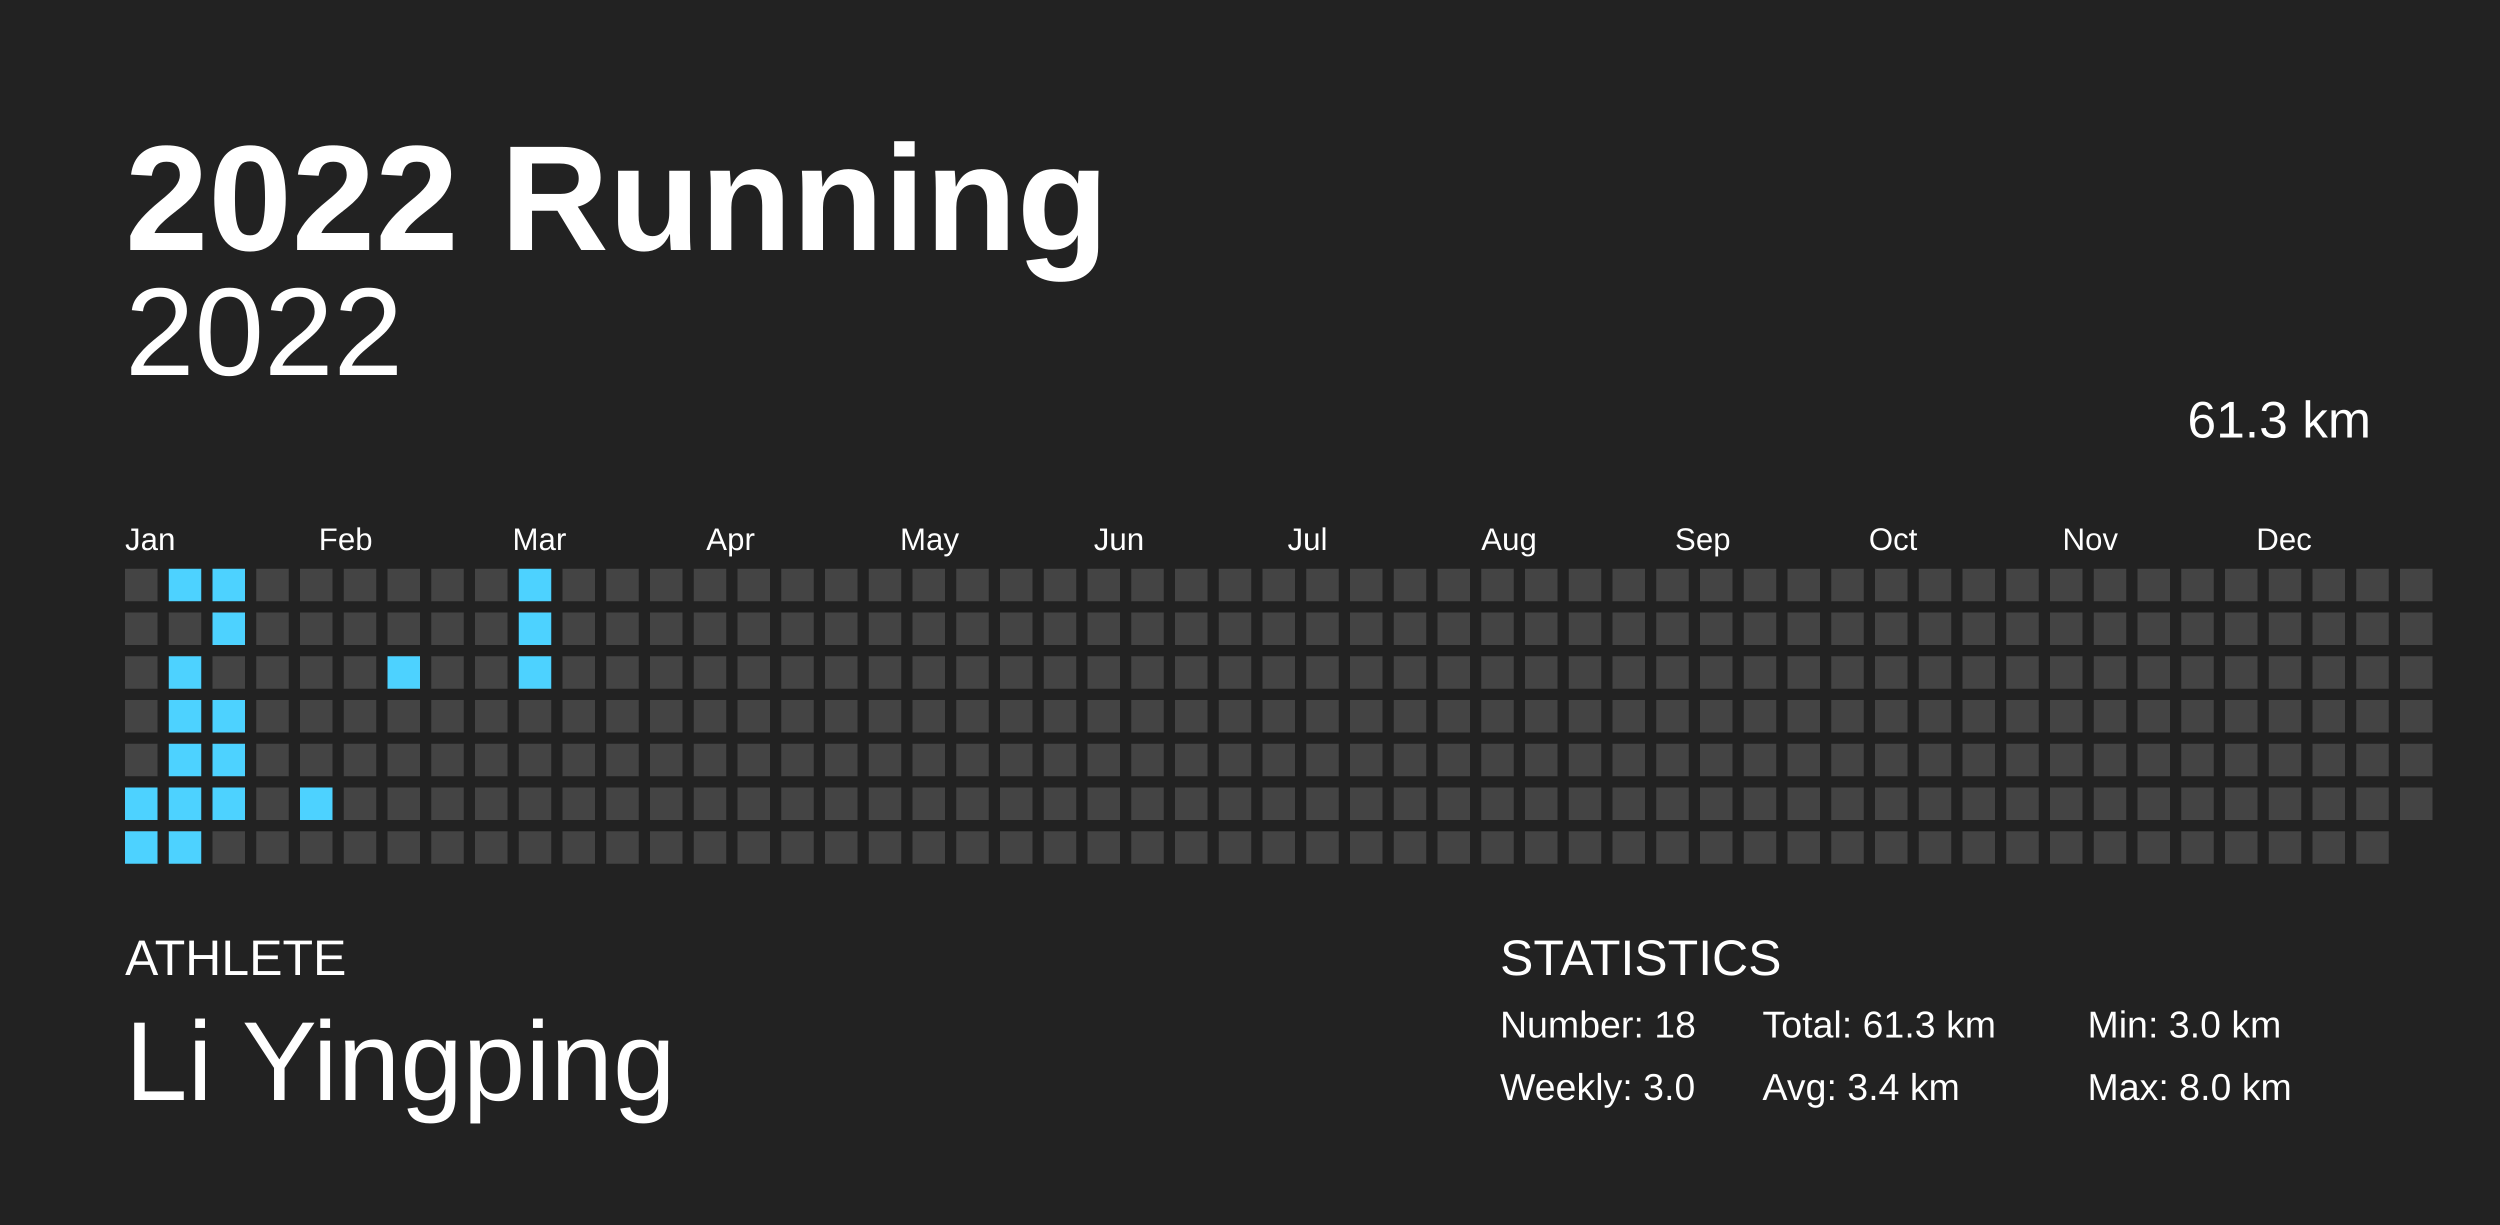
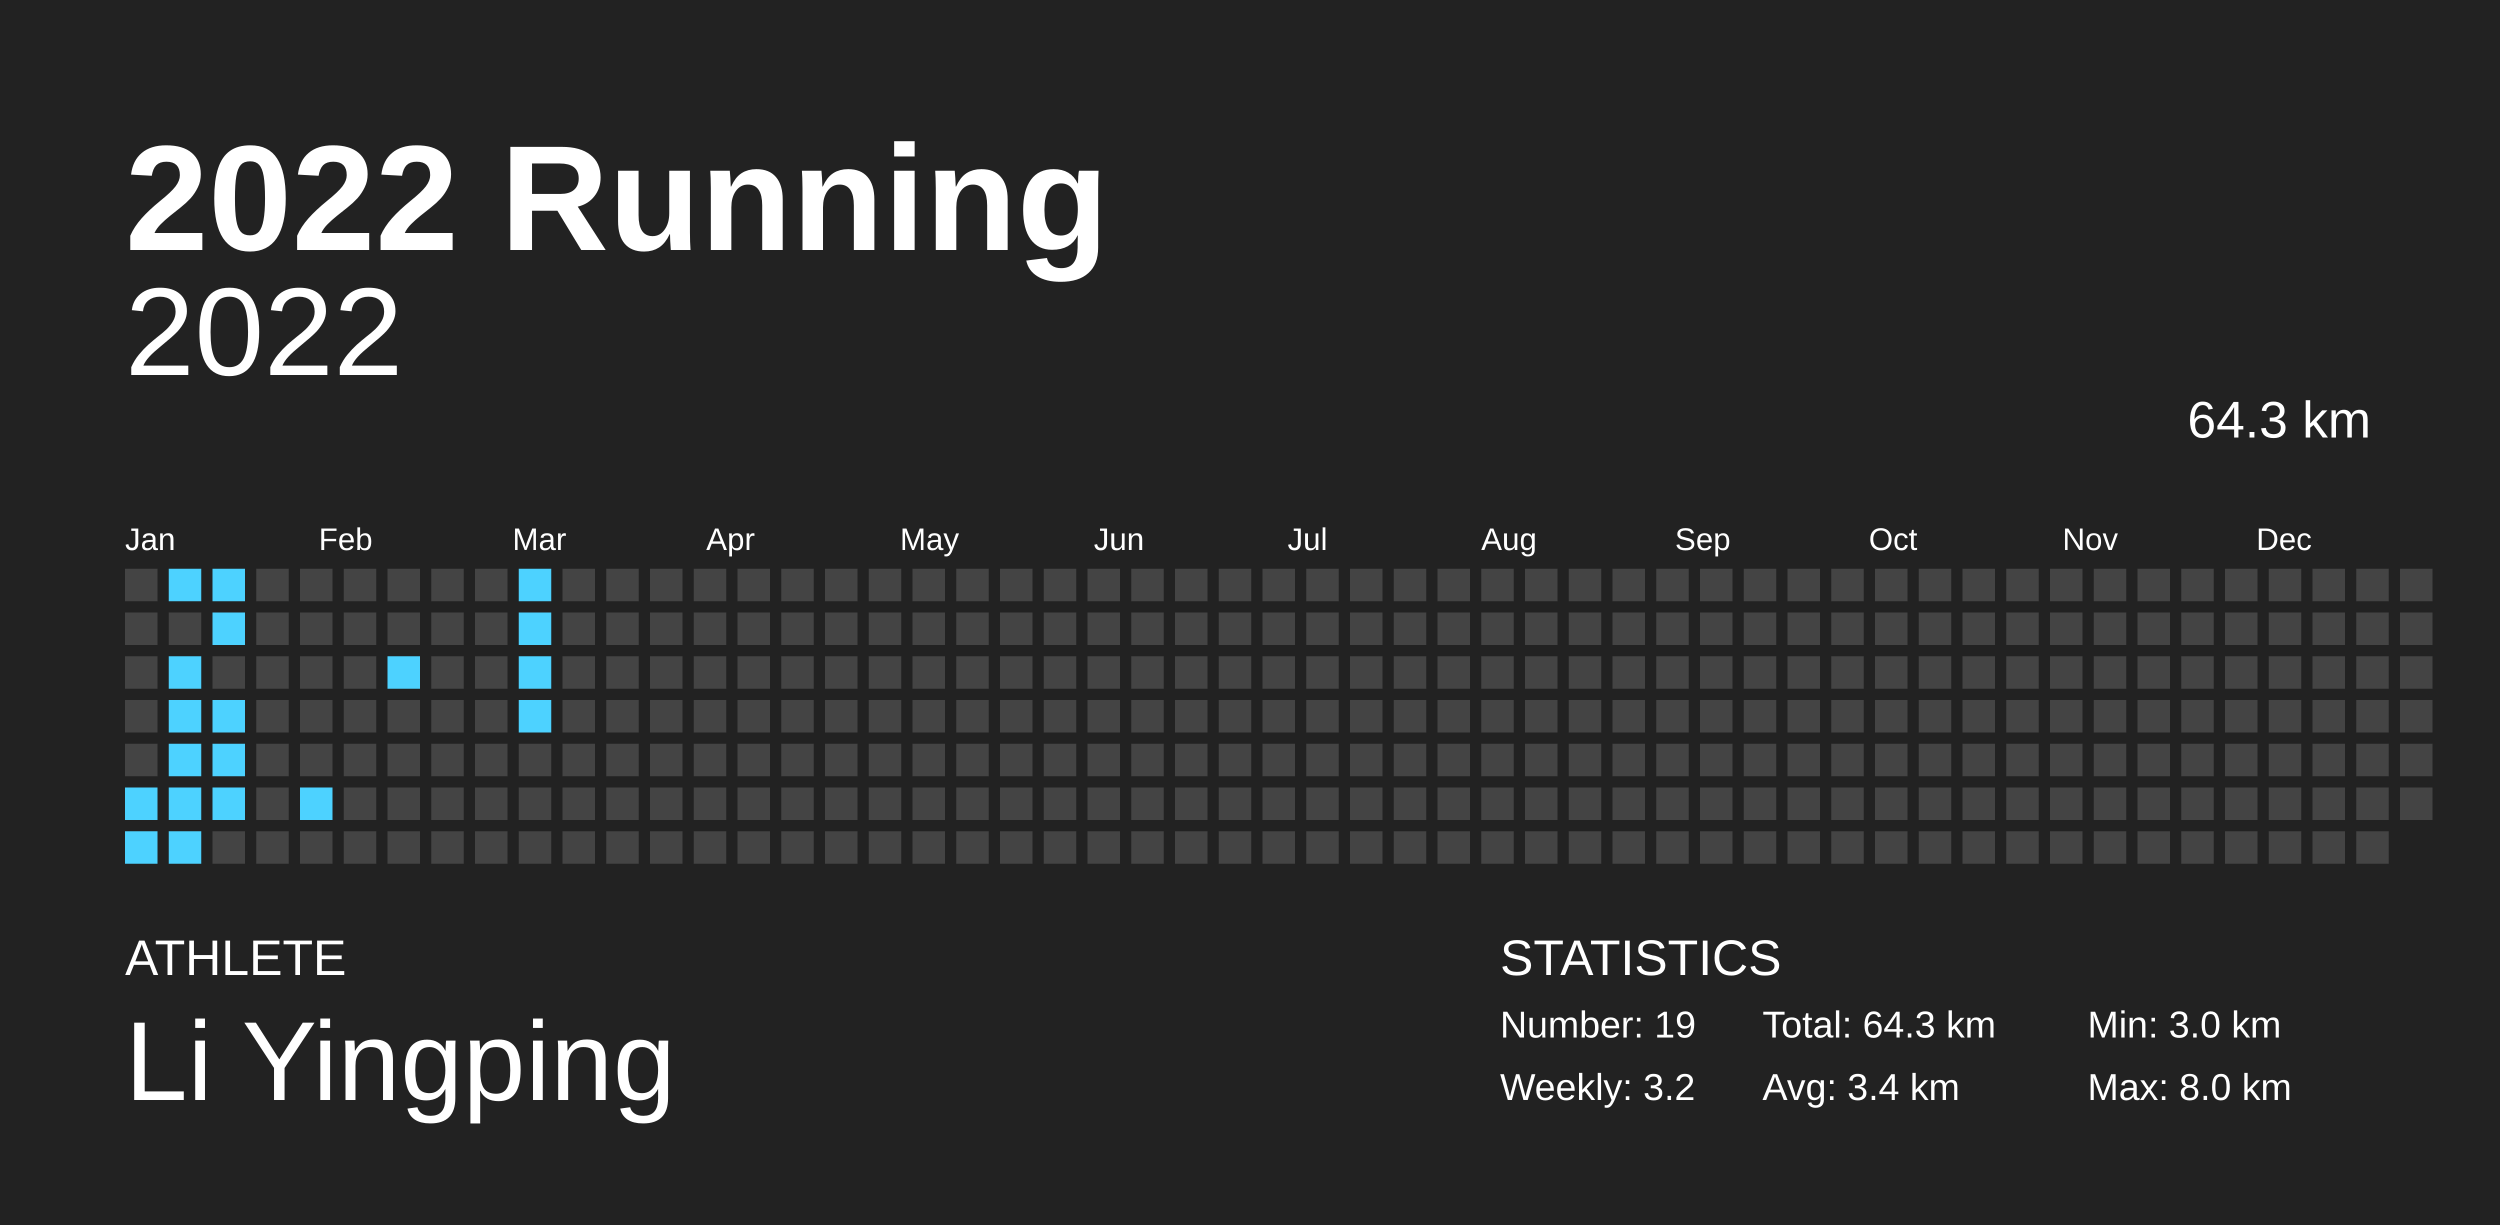
<svg xmlns="http://www.w3.org/2000/svg" baseProfile="full" height="98mm" version="1.1" viewBox="0,0,200,98" width="200mm">
  <defs />
  <rect fill="#222222" height="98" width="200" x="0" y="0" />
  <text fill="#FFFFFF" style="font-size:12px; font-family:Arial; font-weight:bold;" x="10" y="20">2022 Running</text>
  <text fill="#FFFFFF" style="font-size:4px; font-family:Arial" x="10" y="78">ATHLETE</text>
  <text fill="#FFFFFF" style="font-size:9px; font-family:Arial" x="10" y="88">Li Yingping</text>
  <text fill="#FFFFFF" style="font-size:4px; font-family:Arial" x="120" y="78">STATISTICS</text>
-   <text fill="#FFFFFF" style="font-size:3px; font-family:Arial" x="120" y="83">Number: 18</text>
-   <text fill="#FFFFFF" style="font-size:3px; font-family:Arial" x="120" y="88">Weekly: 3.0</text>
-   <text fill="#FFFFFF" style="font-size:3px; font-family:Arial" x="141" y="83">Total: 61.3 km</text>
+   <text fill="#FFFFFF" style="font-size:3px; font-family:Arial" x="120" y="83">Number: 19</text>
+   <text fill="#FFFFFF" style="font-size:3px; font-family:Arial" x="120" y="88">Weekly: 3.2</text>
+   <text fill="#FFFFFF" style="font-size:3px; font-family:Arial" x="141" y="83">Total: 64.3 km</text>
  <text fill="#FFFFFF" style="font-size:3px; font-family:Arial" x="141" y="88">Avg: 3.4 km</text>
  <text fill="#FFFFFF" style="font-size:3px; font-family:Arial" x="167" y="83">Min: 3.0 km</text>
  <text fill="#FFFFFF" style="font-size:3px; font-family:Arial" x="167" y="88">Max: 8.0 km</text>
  <text alignment-baseline="hanging" fill="#FFFFFF" style="font-size:10.0px; font-family:Arial;" x="10" y="30">2022</text>
-   <text alignment-baseline="hanging" fill="#FFFFFF" style="font-size:4.125px; font-family:Arial;" x="175" y="35">61.3 km</text>
+   <text alignment-baseline="hanging" fill="#FFFFFF" style="font-size:4.125px; font-family:Arial;" x="175" y="35">64.3 km</text>
  <text fill="#FFFFFF" style="font-size:2.5px; font-family:Arial" x="10.0" y="44">Jan</text>
  <text fill="#FFFFFF" style="font-size:2.5px; font-family:Arial" x="25.5" y="44">Feb</text>
  <text fill="#FFFFFF" style="font-size:2.5px; font-family:Arial" x="41.0" y="44">Mar</text>
  <text fill="#FFFFFF" style="font-size:2.5px; font-family:Arial" x="56.5" y="44">Apr</text>
  <text fill="#FFFFFF" style="font-size:2.5px; font-family:Arial" x="72.0" y="44">May</text>
  <text fill="#FFFFFF" style="font-size:2.5px; font-family:Arial" x="87.5" y="44">Jun</text>
  <text fill="#FFFFFF" style="font-size:2.5px; font-family:Arial" x="103.0" y="44">Jul</text>
  <text fill="#FFFFFF" style="font-size:2.5px; font-family:Arial" x="118.5" y="44">Aug</text>
  <text fill="#FFFFFF" style="font-size:2.5px; font-family:Arial" x="134.0" y="44">Sep</text>
  <text fill="#FFFFFF" style="font-size:2.5px; font-family:Arial" x="149.5" y="44">Oct</text>
  <text fill="#FFFFFF" style="font-size:2.5px; font-family:Arial" x="165.0" y="44">Nov</text>
  <text fill="#FFFFFF" style="font-size:2.5px; font-family:Arial" x="180.5" y="44">Dec</text>
  <rect fill="#444444" height="2.6" width="2.6" x="10.0" y="45.5" />
  <rect fill="#444444" height="2.6" width="2.6" x="10.0" y="49.0" />
  <rect fill="#444444" height="2.6" width="2.6" x="10.0" y="52.5" />
  <rect fill="#444444" height="2.6" width="2.6" x="10.0" y="56.0" />
  <rect fill="#444444" height="2.6" width="2.6" x="10.0" y="59.5" />
  <rect fill="#4dd2ff" height="2.6" width="2.6" x="10.0" y="63.0" />
  <rect fill="#4dd2ff" height="2.6" width="2.6" x="10.0" y="66.5" />
  <rect fill="#4dd2ff" height="2.6" width="2.6" x="13.5" y="45.5" />
  <rect fill="#444444" height="2.6" width="2.6" x="13.5" y="49.0" />
  <rect fill="#4dd2ff" height="2.6" width="2.6" x="13.5" y="52.5" />
  <rect fill="#4dd2ff" height="2.6" width="2.6" x="13.5" y="56.0" />
  <rect fill="#4dd2ff" height="2.6" width="2.6" x="13.5" y="59.5" />
  <rect fill="#4dd2ff" height="2.6" width="2.6" x="13.5" y="63.0" />
  <rect fill="#4dd2ff" height="2.6" width="2.6" x="13.5" y="66.5" />
  <rect fill="#4dd2ff" height="2.6" width="2.6" x="17.0" y="45.5" />
  <rect fill="#4dd2ff" height="2.6" width="2.6" x="17.0" y="49.0" />
  <rect fill="#444444" height="2.6" width="2.6" x="17.0" y="52.5" />
  <rect fill="#4dd2ff" height="2.6" width="2.6" x="17.0" y="56.0" />
  <rect fill="#4dd2ff" height="2.6" width="2.6" x="17.0" y="59.5" />
  <rect fill="#4dd2ff" height="2.6" width="2.6" x="17.0" y="63.0" />
  <rect fill="#444444" height="2.6" width="2.6" x="17.0" y="66.5" />
  <rect fill="#444444" height="2.6" width="2.6" x="20.5" y="45.5" />
  <rect fill="#444444" height="2.6" width="2.6" x="20.5" y="49.0" />
  <rect fill="#444444" height="2.6" width="2.6" x="20.5" y="52.5" />
  <rect fill="#444444" height="2.6" width="2.6" x="20.5" y="56.0" />
  <rect fill="#444444" height="2.6" width="2.6" x="20.5" y="59.5" />
  <rect fill="#444444" height="2.6" width="2.6" x="20.5" y="63.0" />
  <rect fill="#444444" height="2.6" width="2.6" x="20.5" y="66.5" />
  <rect fill="#444444" height="2.6" width="2.6" x="24.0" y="45.5" />
  <rect fill="#444444" height="2.6" width="2.6" x="24.0" y="49.0" />
  <rect fill="#444444" height="2.6" width="2.6" x="24.0" y="52.5" />
  <rect fill="#444444" height="2.6" width="2.6" x="24.0" y="56.0" />
  <rect fill="#444444" height="2.6" width="2.6" x="24.0" y="59.5" />
  <rect fill="#4dd2ff" height="2.6" width="2.6" x="24.0" y="63.0" />
  <rect fill="#444444" height="2.6" width="2.6" x="24.0" y="66.5" />
  <rect fill="#444444" height="2.6" width="2.6" x="27.5" y="45.5" />
  <rect fill="#444444" height="2.6" width="2.6" x="27.5" y="49.0" />
  <rect fill="#444444" height="2.6" width="2.6" x="27.5" y="52.5" />
  <rect fill="#444444" height="2.6" width="2.6" x="27.5" y="56.0" />
  <rect fill="#444444" height="2.6" width="2.6" x="27.5" y="59.5" />
  <rect fill="#444444" height="2.6" width="2.6" x="27.5" y="63.0" />
  <rect fill="#444444" height="2.6" width="2.6" x="27.5" y="66.5" />
  <rect fill="#444444" height="2.6" width="2.6" x="31.0" y="45.5" />
  <rect fill="#444444" height="2.6" width="2.6" x="31.0" y="49.0" />
  <rect fill="#4dd2ff" height="2.6" width="2.6" x="31.0" y="52.5" />
  <rect fill="#444444" height="2.6" width="2.6" x="31.0" y="56.0" />
  <rect fill="#444444" height="2.6" width="2.6" x="31.0" y="59.5" />
  <rect fill="#444444" height="2.6" width="2.6" x="31.0" y="63.0" />
  <rect fill="#444444" height="2.6" width="2.6" x="31.0" y="66.5" />
  <rect fill="#444444" height="2.6" width="2.6" x="34.5" y="45.5" />
  <rect fill="#444444" height="2.6" width="2.6" x="34.5" y="49.0" />
  <rect fill="#444444" height="2.6" width="2.6" x="34.5" y="52.5" />
  <rect fill="#444444" height="2.6" width="2.6" x="34.5" y="56.0" />
  <rect fill="#444444" height="2.6" width="2.6" x="34.5" y="59.5" />
  <rect fill="#444444" height="2.6" width="2.6" x="34.5" y="63.0" />
  <rect fill="#444444" height="2.6" width="2.6" x="34.5" y="66.5" />
  <rect fill="#444444" height="2.6" width="2.6" x="38.0" y="45.5" />
  <rect fill="#444444" height="2.6" width="2.6" x="38.0" y="49.0" />
  <rect fill="#444444" height="2.6" width="2.6" x="38.0" y="52.5" />
  <rect fill="#444444" height="2.6" width="2.6" x="38.0" y="56.0" />
  <rect fill="#444444" height="2.6" width="2.6" x="38.0" y="59.5" />
  <rect fill="#444444" height="2.6" width="2.6" x="38.0" y="63.0" />
  <rect fill="#444444" height="2.6" width="2.6" x="38.0" y="66.5" />
  <rect fill="#4dd2ff" height="2.6" width="2.6" x="41.5" y="45.5" />
  <rect fill="#4dd2ff" height="2.6" width="2.6" x="41.5" y="49.0" />
  <rect fill="#4dd2ff" height="2.6" width="2.6" x="41.5" y="52.5" />
-   <rect fill="#444444" height="2.6" width="2.6" x="41.5" y="56.0" />
+   <rect fill="#4dd2ff" height="2.6" width="2.6" x="41.5" y="56.0" />
  <rect fill="#444444" height="2.6" width="2.6" x="41.5" y="59.5" />
  <rect fill="#444444" height="2.6" width="2.6" x="41.5" y="63.0" />
  <rect fill="#444444" height="2.6" width="2.6" x="41.5" y="66.5" />
  <rect fill="#444444" height="2.6" width="2.6" x="45.0" y="45.5" />
  <rect fill="#444444" height="2.6" width="2.6" x="45.0" y="49.0" />
  <rect fill="#444444" height="2.6" width="2.6" x="45.0" y="52.5" />
  <rect fill="#444444" height="2.6" width="2.6" x="45.0" y="56.0" />
  <rect fill="#444444" height="2.6" width="2.6" x="45.0" y="59.5" />
  <rect fill="#444444" height="2.6" width="2.6" x="45.0" y="63.0" />
  <rect fill="#444444" height="2.6" width="2.6" x="45.0" y="66.5" />
  <rect fill="#444444" height="2.6" width="2.6" x="48.5" y="45.5" />
  <rect fill="#444444" height="2.6" width="2.6" x="48.5" y="49.0" />
  <rect fill="#444444" height="2.6" width="2.6" x="48.5" y="52.5" />
  <rect fill="#444444" height="2.6" width="2.6" x="48.5" y="56.0" />
  <rect fill="#444444" height="2.6" width="2.6" x="48.5" y="59.5" />
  <rect fill="#444444" height="2.6" width="2.6" x="48.5" y="63.0" />
  <rect fill="#444444" height="2.6" width="2.6" x="48.5" y="66.5" />
  <rect fill="#444444" height="2.6" width="2.6" x="52.0" y="45.5" />
  <rect fill="#444444" height="2.6" width="2.6" x="52.0" y="49.0" />
  <rect fill="#444444" height="2.6" width="2.6" x="52.0" y="52.5" />
  <rect fill="#444444" height="2.6" width="2.6" x="52.0" y="56.0" />
  <rect fill="#444444" height="2.6" width="2.6" x="52.0" y="59.5" />
  <rect fill="#444444" height="2.6" width="2.6" x="52.0" y="63.0" />
  <rect fill="#444444" height="2.6" width="2.6" x="52.0" y="66.5" />
  <rect fill="#444444" height="2.6" width="2.6" x="55.5" y="45.5" />
  <rect fill="#444444" height="2.6" width="2.6" x="55.5" y="49.0" />
  <rect fill="#444444" height="2.6" width="2.6" x="55.5" y="52.5" />
  <rect fill="#444444" height="2.6" width="2.6" x="55.5" y="56.0" />
  <rect fill="#444444" height="2.6" width="2.6" x="55.5" y="59.5" />
  <rect fill="#444444" height="2.6" width="2.6" x="55.5" y="63.0" />
  <rect fill="#444444" height="2.6" width="2.6" x="55.5" y="66.5" />
  <rect fill="#444444" height="2.6" width="2.6" x="59.0" y="45.5" />
  <rect fill="#444444" height="2.6" width="2.6" x="59.0" y="49.0" />
  <rect fill="#444444" height="2.6" width="2.6" x="59.0" y="52.5" />
  <rect fill="#444444" height="2.6" width="2.6" x="59.0" y="56.0" />
  <rect fill="#444444" height="2.6" width="2.6" x="59.0" y="59.5" />
  <rect fill="#444444" height="2.6" width="2.6" x="59.0" y="63.0" />
  <rect fill="#444444" height="2.6" width="2.6" x="59.0" y="66.5" />
  <rect fill="#444444" height="2.6" width="2.6" x="62.5" y="45.5" />
  <rect fill="#444444" height="2.6" width="2.6" x="62.5" y="49.0" />
  <rect fill="#444444" height="2.6" width="2.6" x="62.5" y="52.5" />
  <rect fill="#444444" height="2.6" width="2.6" x="62.5" y="56.0" />
  <rect fill="#444444" height="2.6" width="2.6" x="62.5" y="59.5" />
  <rect fill="#444444" height="2.6" width="2.6" x="62.5" y="63.0" />
  <rect fill="#444444" height="2.6" width="2.6" x="62.5" y="66.5" />
  <rect fill="#444444" height="2.6" width="2.6" x="66.0" y="45.5" />
  <rect fill="#444444" height="2.6" width="2.6" x="66.0" y="49.0" />
  <rect fill="#444444" height="2.6" width="2.6" x="66.0" y="52.5" />
  <rect fill="#444444" height="2.6" width="2.6" x="66.0" y="56.0" />
  <rect fill="#444444" height="2.6" width="2.6" x="66.0" y="59.5" />
  <rect fill="#444444" height="2.6" width="2.6" x="66.0" y="63.0" />
  <rect fill="#444444" height="2.6" width="2.6" x="66.0" y="66.5" />
  <rect fill="#444444" height="2.6" width="2.6" x="69.5" y="45.5" />
  <rect fill="#444444" height="2.6" width="2.6" x="69.5" y="49.0" />
  <rect fill="#444444" height="2.6" width="2.6" x="69.5" y="52.5" />
  <rect fill="#444444" height="2.6" width="2.6" x="69.5" y="56.0" />
  <rect fill="#444444" height="2.6" width="2.6" x="69.5" y="59.5" />
  <rect fill="#444444" height="2.6" width="2.6" x="69.5" y="63.0" />
  <rect fill="#444444" height="2.6" width="2.6" x="69.5" y="66.5" />
  <rect fill="#444444" height="2.6" width="2.6" x="73.0" y="45.5" />
  <rect fill="#444444" height="2.6" width="2.6" x="73.0" y="49.0" />
  <rect fill="#444444" height="2.6" width="2.6" x="73.0" y="52.5" />
  <rect fill="#444444" height="2.6" width="2.6" x="73.0" y="56.0" />
  <rect fill="#444444" height="2.6" width="2.6" x="73.0" y="59.5" />
  <rect fill="#444444" height="2.6" width="2.6" x="73.0" y="63.0" />
  <rect fill="#444444" height="2.6" width="2.6" x="73.0" y="66.5" />
  <rect fill="#444444" height="2.6" width="2.6" x="76.5" y="45.5" />
  <rect fill="#444444" height="2.6" width="2.6" x="76.5" y="49.0" />
  <rect fill="#444444" height="2.6" width="2.6" x="76.5" y="52.5" />
  <rect fill="#444444" height="2.6" width="2.6" x="76.5" y="56.0" />
  <rect fill="#444444" height="2.6" width="2.6" x="76.5" y="59.5" />
  <rect fill="#444444" height="2.6" width="2.6" x="76.5" y="63.0" />
  <rect fill="#444444" height="2.6" width="2.6" x="76.5" y="66.5" />
  <rect fill="#444444" height="2.6" width="2.6" x="80.0" y="45.5" />
  <rect fill="#444444" height="2.6" width="2.6" x="80.0" y="49.0" />
  <rect fill="#444444" height="2.6" width="2.6" x="80.0" y="52.5" />
  <rect fill="#444444" height="2.6" width="2.6" x="80.0" y="56.0" />
  <rect fill="#444444" height="2.6" width="2.6" x="80.0" y="59.5" />
  <rect fill="#444444" height="2.6" width="2.6" x="80.0" y="63.0" />
  <rect fill="#444444" height="2.6" width="2.6" x="80.0" y="66.5" />
  <rect fill="#444444" height="2.6" width="2.6" x="83.5" y="45.5" />
  <rect fill="#444444" height="2.6" width="2.6" x="83.5" y="49.0" />
  <rect fill="#444444" height="2.6" width="2.6" x="83.5" y="52.5" />
  <rect fill="#444444" height="2.6" width="2.6" x="83.5" y="56.0" />
  <rect fill="#444444" height="2.6" width="2.6" x="83.5" y="59.5" />
  <rect fill="#444444" height="2.6" width="2.6" x="83.5" y="63.0" />
  <rect fill="#444444" height="2.6" width="2.6" x="83.5" y="66.5" />
  <rect fill="#444444" height="2.6" width="2.6" x="87.0" y="45.5" />
  <rect fill="#444444" height="2.6" width="2.6" x="87.0" y="49.0" />
  <rect fill="#444444" height="2.6" width="2.6" x="87.0" y="52.5" />
  <rect fill="#444444" height="2.6" width="2.6" x="87.0" y="56.0" />
  <rect fill="#444444" height="2.6" width="2.6" x="87.0" y="59.5" />
  <rect fill="#444444" height="2.6" width="2.6" x="87.0" y="63.0" />
  <rect fill="#444444" height="2.6" width="2.6" x="87.0" y="66.5" />
  <rect fill="#444444" height="2.6" width="2.6" x="90.5" y="45.5" />
  <rect fill="#444444" height="2.6" width="2.6" x="90.5" y="49.0" />
  <rect fill="#444444" height="2.6" width="2.6" x="90.5" y="52.5" />
  <rect fill="#444444" height="2.6" width="2.6" x="90.5" y="56.0" />
  <rect fill="#444444" height="2.6" width="2.6" x="90.5" y="59.5" />
  <rect fill="#444444" height="2.6" width="2.6" x="90.5" y="63.0" />
  <rect fill="#444444" height="2.6" width="2.6" x="90.5" y="66.5" />
  <rect fill="#444444" height="2.6" width="2.6" x="94.0" y="45.5" />
  <rect fill="#444444" height="2.6" width="2.6" x="94.0" y="49.0" />
  <rect fill="#444444" height="2.6" width="2.6" x="94.0" y="52.5" />
  <rect fill="#444444" height="2.6" width="2.6" x="94.0" y="56.0" />
  <rect fill="#444444" height="2.6" width="2.6" x="94.0" y="59.5" />
  <rect fill="#444444" height="2.6" width="2.6" x="94.0" y="63.0" />
  <rect fill="#444444" height="2.6" width="2.6" x="94.0" y="66.5" />
  <rect fill="#444444" height="2.6" width="2.6" x="97.5" y="45.5" />
  <rect fill="#444444" height="2.6" width="2.6" x="97.5" y="49.0" />
  <rect fill="#444444" height="2.6" width="2.6" x="97.5" y="52.5" />
  <rect fill="#444444" height="2.6" width="2.6" x="97.5" y="56.0" />
  <rect fill="#444444" height="2.6" width="2.6" x="97.5" y="59.5" />
  <rect fill="#444444" height="2.6" width="2.6" x="97.5" y="63.0" />
  <rect fill="#444444" height="2.6" width="2.6" x="97.5" y="66.5" />
  <rect fill="#444444" height="2.6" width="2.6" x="101.0" y="45.5" />
  <rect fill="#444444" height="2.6" width="2.6" x="101.0" y="49.0" />
  <rect fill="#444444" height="2.6" width="2.6" x="101.0" y="52.5" />
  <rect fill="#444444" height="2.6" width="2.6" x="101.0" y="56.0" />
  <rect fill="#444444" height="2.6" width="2.6" x="101.0" y="59.5" />
  <rect fill="#444444" height="2.6" width="2.6" x="101.0" y="63.0" />
  <rect fill="#444444" height="2.6" width="2.6" x="101.0" y="66.5" />
  <rect fill="#444444" height="2.6" width="2.6" x="104.5" y="45.5" />
  <rect fill="#444444" height="2.6" width="2.6" x="104.5" y="49.0" />
  <rect fill="#444444" height="2.6" width="2.6" x="104.5" y="52.5" />
  <rect fill="#444444" height="2.6" width="2.6" x="104.5" y="56.0" />
  <rect fill="#444444" height="2.6" width="2.6" x="104.5" y="59.5" />
  <rect fill="#444444" height="2.6" width="2.6" x="104.5" y="63.0" />
  <rect fill="#444444" height="2.6" width="2.6" x="104.5" y="66.5" />
  <rect fill="#444444" height="2.6" width="2.6" x="108.0" y="45.5" />
  <rect fill="#444444" height="2.6" width="2.6" x="108.0" y="49.0" />
  <rect fill="#444444" height="2.6" width="2.6" x="108.0" y="52.5" />
  <rect fill="#444444" height="2.6" width="2.6" x="108.0" y="56.0" />
  <rect fill="#444444" height="2.6" width="2.6" x="108.0" y="59.5" />
  <rect fill="#444444" height="2.6" width="2.6" x="108.0" y="63.0" />
  <rect fill="#444444" height="2.6" width="2.6" x="108.0" y="66.5" />
  <rect fill="#444444" height="2.6" width="2.6" x="111.5" y="45.5" />
  <rect fill="#444444" height="2.6" width="2.6" x="111.5" y="49.0" />
  <rect fill="#444444" height="2.6" width="2.6" x="111.5" y="52.5" />
  <rect fill="#444444" height="2.6" width="2.6" x="111.5" y="56.0" />
  <rect fill="#444444" height="2.6" width="2.6" x="111.5" y="59.5" />
  <rect fill="#444444" height="2.6" width="2.6" x="111.5" y="63.0" />
  <rect fill="#444444" height="2.6" width="2.6" x="111.5" y="66.5" />
  <rect fill="#444444" height="2.6" width="2.6" x="115.0" y="45.5" />
  <rect fill="#444444" height="2.6" width="2.6" x="115.0" y="49.0" />
  <rect fill="#444444" height="2.6" width="2.6" x="115.0" y="52.5" />
  <rect fill="#444444" height="2.6" width="2.6" x="115.0" y="56.0" />
  <rect fill="#444444" height="2.6" width="2.6" x="115.0" y="59.5" />
  <rect fill="#444444" height="2.6" width="2.6" x="115.0" y="63.0" />
  <rect fill="#444444" height="2.6" width="2.6" x="115.0" y="66.5" />
  <rect fill="#444444" height="2.6" width="2.6" x="118.5" y="45.5" />
  <rect fill="#444444" height="2.6" width="2.6" x="118.5" y="49.0" />
  <rect fill="#444444" height="2.6" width="2.6" x="118.5" y="52.5" />
  <rect fill="#444444" height="2.6" width="2.6" x="118.5" y="56.0" />
  <rect fill="#444444" height="2.6" width="2.6" x="118.5" y="59.5" />
  <rect fill="#444444" height="2.6" width="2.6" x="118.5" y="63.0" />
  <rect fill="#444444" height="2.6" width="2.6" x="118.5" y="66.5" />
  <rect fill="#444444" height="2.6" width="2.6" x="122.0" y="45.5" />
  <rect fill="#444444" height="2.6" width="2.6" x="122.0" y="49.0" />
  <rect fill="#444444" height="2.6" width="2.6" x="122.0" y="52.5" />
  <rect fill="#444444" height="2.6" width="2.6" x="122.0" y="56.0" />
  <rect fill="#444444" height="2.6" width="2.6" x="122.0" y="59.5" />
  <rect fill="#444444" height="2.6" width="2.6" x="122.0" y="63.0" />
  <rect fill="#444444" height="2.6" width="2.6" x="122.0" y="66.5" />
  <rect fill="#444444" height="2.6" width="2.6" x="125.5" y="45.5" />
  <rect fill="#444444" height="2.6" width="2.6" x="125.5" y="49.0" />
  <rect fill="#444444" height="2.6" width="2.6" x="125.5" y="52.5" />
  <rect fill="#444444" height="2.6" width="2.6" x="125.5" y="56.0" />
  <rect fill="#444444" height="2.6" width="2.6" x="125.5" y="59.5" />
  <rect fill="#444444" height="2.6" width="2.6" x="125.5" y="63.0" />
  <rect fill="#444444" height="2.6" width="2.6" x="125.5" y="66.5" />
  <rect fill="#444444" height="2.6" width="2.6" x="129.0" y="45.5" />
  <rect fill="#444444" height="2.6" width="2.6" x="129.0" y="49.0" />
  <rect fill="#444444" height="2.6" width="2.6" x="129.0" y="52.5" />
  <rect fill="#444444" height="2.6" width="2.6" x="129.0" y="56.0" />
  <rect fill="#444444" height="2.6" width="2.6" x="129.0" y="59.5" />
  <rect fill="#444444" height="2.6" width="2.6" x="129.0" y="63.0" />
  <rect fill="#444444" height="2.6" width="2.6" x="129.0" y="66.5" />
  <rect fill="#444444" height="2.6" width="2.6" x="132.5" y="45.5" />
  <rect fill="#444444" height="2.6" width="2.6" x="132.5" y="49.0" />
  <rect fill="#444444" height="2.6" width="2.6" x="132.5" y="52.5" />
  <rect fill="#444444" height="2.6" width="2.6" x="132.5" y="56.0" />
  <rect fill="#444444" height="2.6" width="2.6" x="132.5" y="59.5" />
  <rect fill="#444444" height="2.6" width="2.6" x="132.5" y="63.0" />
  <rect fill="#444444" height="2.6" width="2.6" x="132.5" y="66.5" />
  <rect fill="#444444" height="2.6" width="2.6" x="136.0" y="45.5" />
  <rect fill="#444444" height="2.6" width="2.6" x="136.0" y="49.0" />
  <rect fill="#444444" height="2.6" width="2.6" x="136.0" y="52.5" />
  <rect fill="#444444" height="2.6" width="2.6" x="136.0" y="56.0" />
  <rect fill="#444444" height="2.6" width="2.6" x="136.0" y="59.5" />
  <rect fill="#444444" height="2.6" width="2.6" x="136.0" y="63.0" />
  <rect fill="#444444" height="2.6" width="2.6" x="136.0" y="66.5" />
  <rect fill="#444444" height="2.6" width="2.6" x="139.5" y="45.5" />
  <rect fill="#444444" height="2.6" width="2.6" x="139.5" y="49.0" />
  <rect fill="#444444" height="2.6" width="2.6" x="139.5" y="52.5" />
  <rect fill="#444444" height="2.6" width="2.6" x="139.5" y="56.0" />
  <rect fill="#444444" height="2.6" width="2.6" x="139.5" y="59.5" />
  <rect fill="#444444" height="2.6" width="2.6" x="139.5" y="63.0" />
  <rect fill="#444444" height="2.6" width="2.6" x="139.5" y="66.5" />
  <rect fill="#444444" height="2.6" width="2.6" x="143.0" y="45.5" />
  <rect fill="#444444" height="2.6" width="2.6" x="143.0" y="49.0" />
  <rect fill="#444444" height="2.6" width="2.6" x="143.0" y="52.5" />
  <rect fill="#444444" height="2.6" width="2.6" x="143.0" y="56.0" />
  <rect fill="#444444" height="2.6" width="2.6" x="143.0" y="59.5" />
  <rect fill="#444444" height="2.6" width="2.6" x="143.0" y="63.0" />
  <rect fill="#444444" height="2.6" width="2.6" x="143.0" y="66.5" />
  <rect fill="#444444" height="2.6" width="2.6" x="146.5" y="45.5" />
  <rect fill="#444444" height="2.6" width="2.6" x="146.5" y="49.0" />
  <rect fill="#444444" height="2.6" width="2.6" x="146.5" y="52.5" />
  <rect fill="#444444" height="2.6" width="2.6" x="146.5" y="56.0" />
  <rect fill="#444444" height="2.6" width="2.6" x="146.5" y="59.5" />
  <rect fill="#444444" height="2.6" width="2.6" x="146.5" y="63.0" />
  <rect fill="#444444" height="2.6" width="2.6" x="146.5" y="66.5" />
  <rect fill="#444444" height="2.6" width="2.6" x="150.0" y="45.5" />
  <rect fill="#444444" height="2.6" width="2.6" x="150.0" y="49.0" />
  <rect fill="#444444" height="2.6" width="2.6" x="150.0" y="52.5" />
  <rect fill="#444444" height="2.6" width="2.6" x="150.0" y="56.0" />
  <rect fill="#444444" height="2.6" width="2.6" x="150.0" y="59.5" />
  <rect fill="#444444" height="2.6" width="2.6" x="150.0" y="63.0" />
  <rect fill="#444444" height="2.6" width="2.6" x="150.0" y="66.5" />
  <rect fill="#444444" height="2.6" width="2.6" x="153.5" y="45.5" />
  <rect fill="#444444" height="2.6" width="2.6" x="153.5" y="49.0" />
  <rect fill="#444444" height="2.6" width="2.6" x="153.5" y="52.5" />
  <rect fill="#444444" height="2.6" width="2.6" x="153.5" y="56.0" />
  <rect fill="#444444" height="2.6" width="2.6" x="153.5" y="59.5" />
  <rect fill="#444444" height="2.6" width="2.6" x="153.5" y="63.0" />
  <rect fill="#444444" height="2.6" width="2.6" x="153.5" y="66.5" />
  <rect fill="#444444" height="2.6" width="2.6" x="157.0" y="45.5" />
  <rect fill="#444444" height="2.6" width="2.6" x="157.0" y="49.0" />
  <rect fill="#444444" height="2.6" width="2.6" x="157.0" y="52.5" />
  <rect fill="#444444" height="2.6" width="2.6" x="157.0" y="56.0" />
  <rect fill="#444444" height="2.6" width="2.6" x="157.0" y="59.5" />
  <rect fill="#444444" height="2.6" width="2.6" x="157.0" y="63.0" />
  <rect fill="#444444" height="2.6" width="2.6" x="157.0" y="66.5" />
  <rect fill="#444444" height="2.6" width="2.6" x="160.5" y="45.5" />
  <rect fill="#444444" height="2.6" width="2.6" x="160.5" y="49.0" />
  <rect fill="#444444" height="2.6" width="2.6" x="160.5" y="52.5" />
  <rect fill="#444444" height="2.6" width="2.6" x="160.5" y="56.0" />
  <rect fill="#444444" height="2.6" width="2.6" x="160.5" y="59.5" />
  <rect fill="#444444" height="2.6" width="2.6" x="160.5" y="63.0" />
  <rect fill="#444444" height="2.6" width="2.6" x="160.5" y="66.5" />
  <rect fill="#444444" height="2.6" width="2.6" x="164.0" y="45.5" />
  <rect fill="#444444" height="2.6" width="2.6" x="164.0" y="49.0" />
  <rect fill="#444444" height="2.6" width="2.6" x="164.0" y="52.5" />
  <rect fill="#444444" height="2.6" width="2.6" x="164.0" y="56.0" />
  <rect fill="#444444" height="2.6" width="2.6" x="164.0" y="59.5" />
  <rect fill="#444444" height="2.6" width="2.6" x="164.0" y="63.0" />
  <rect fill="#444444" height="2.6" width="2.6" x="164.0" y="66.5" />
  <rect fill="#444444" height="2.6" width="2.6" x="167.5" y="45.5" />
  <rect fill="#444444" height="2.6" width="2.6" x="167.5" y="49.0" />
  <rect fill="#444444" height="2.6" width="2.6" x="167.5" y="52.5" />
  <rect fill="#444444" height="2.6" width="2.6" x="167.5" y="56.0" />
  <rect fill="#444444" height="2.6" width="2.6" x="167.5" y="59.5" />
  <rect fill="#444444" height="2.6" width="2.6" x="167.5" y="63.0" />
  <rect fill="#444444" height="2.6" width="2.6" x="167.5" y="66.5" />
  <rect fill="#444444" height="2.6" width="2.6" x="171.0" y="45.5" />
  <rect fill="#444444" height="2.6" width="2.6" x="171.0" y="49.0" />
  <rect fill="#444444" height="2.6" width="2.6" x="171.0" y="52.5" />
  <rect fill="#444444" height="2.6" width="2.6" x="171.0" y="56.0" />
  <rect fill="#444444" height="2.6" width="2.6" x="171.0" y="59.5" />
  <rect fill="#444444" height="2.6" width="2.6" x="171.0" y="63.0" />
  <rect fill="#444444" height="2.6" width="2.6" x="171.0" y="66.5" />
  <rect fill="#444444" height="2.6" width="2.6" x="174.5" y="45.5" />
  <rect fill="#444444" height="2.6" width="2.6" x="174.5" y="49.0" />
  <rect fill="#444444" height="2.6" width="2.6" x="174.5" y="52.5" />
  <rect fill="#444444" height="2.6" width="2.6" x="174.5" y="56.0" />
  <rect fill="#444444" height="2.6" width="2.6" x="174.5" y="59.5" />
  <rect fill="#444444" height="2.6" width="2.6" x="174.5" y="63.0" />
  <rect fill="#444444" height="2.6" width="2.6" x="174.5" y="66.5" />
  <rect fill="#444444" height="2.6" width="2.6" x="178.0" y="45.5" />
  <rect fill="#444444" height="2.6" width="2.6" x="178.0" y="49.0" />
  <rect fill="#444444" height="2.6" width="2.6" x="178.0" y="52.5" />
  <rect fill="#444444" height="2.6" width="2.6" x="178.0" y="56.0" />
  <rect fill="#444444" height="2.6" width="2.6" x="178.0" y="59.5" />
  <rect fill="#444444" height="2.6" width="2.6" x="178.0" y="63.0" />
  <rect fill="#444444" height="2.6" width="2.6" x="178.0" y="66.5" />
  <rect fill="#444444" height="2.6" width="2.6" x="181.5" y="45.5" />
  <rect fill="#444444" height="2.6" width="2.6" x="181.5" y="49.0" />
  <rect fill="#444444" height="2.6" width="2.6" x="181.5" y="52.5" />
  <rect fill="#444444" height="2.6" width="2.6" x="181.5" y="56.0" />
  <rect fill="#444444" height="2.6" width="2.6" x="181.5" y="59.5" />
  <rect fill="#444444" height="2.6" width="2.6" x="181.5" y="63.0" />
  <rect fill="#444444" height="2.6" width="2.6" x="181.5" y="66.5" />
  <rect fill="#444444" height="2.6" width="2.6" x="185.0" y="45.5" />
  <rect fill="#444444" height="2.6" width="2.6" x="185.0" y="49.0" />
  <rect fill="#444444" height="2.6" width="2.6" x="185.0" y="52.5" />
  <rect fill="#444444" height="2.6" width="2.6" x="185.0" y="56.0" />
  <rect fill="#444444" height="2.6" width="2.6" x="185.0" y="59.5" />
  <rect fill="#444444" height="2.6" width="2.6" x="185.0" y="63.0" />
  <rect fill="#444444" height="2.6" width="2.6" x="185.0" y="66.5" />
  <rect fill="#444444" height="2.6" width="2.6" x="188.5" y="45.5" />
  <rect fill="#444444" height="2.6" width="2.6" x="188.5" y="49.0" />
  <rect fill="#444444" height="2.6" width="2.6" x="188.5" y="52.5" />
  <rect fill="#444444" height="2.6" width="2.6" x="188.5" y="56.0" />
  <rect fill="#444444" height="2.6" width="2.6" x="188.5" y="59.5" />
  <rect fill="#444444" height="2.6" width="2.6" x="188.5" y="63.0" />
  <rect fill="#444444" height="2.6" width="2.6" x="188.5" y="66.5" />
  <rect fill="#444444" height="2.6" width="2.6" x="192.0" y="45.5" />
  <rect fill="#444444" height="2.6" width="2.6" x="192.0" y="49.0" />
  <rect fill="#444444" height="2.6" width="2.6" x="192.0" y="52.5" />
  <rect fill="#444444" height="2.6" width="2.6" x="192.0" y="56.0" />
  <rect fill="#444444" height="2.6" width="2.6" x="192.0" y="59.5" />
  <rect fill="#444444" height="2.6" width="2.6" x="192.0" y="63.0" />
</svg>
